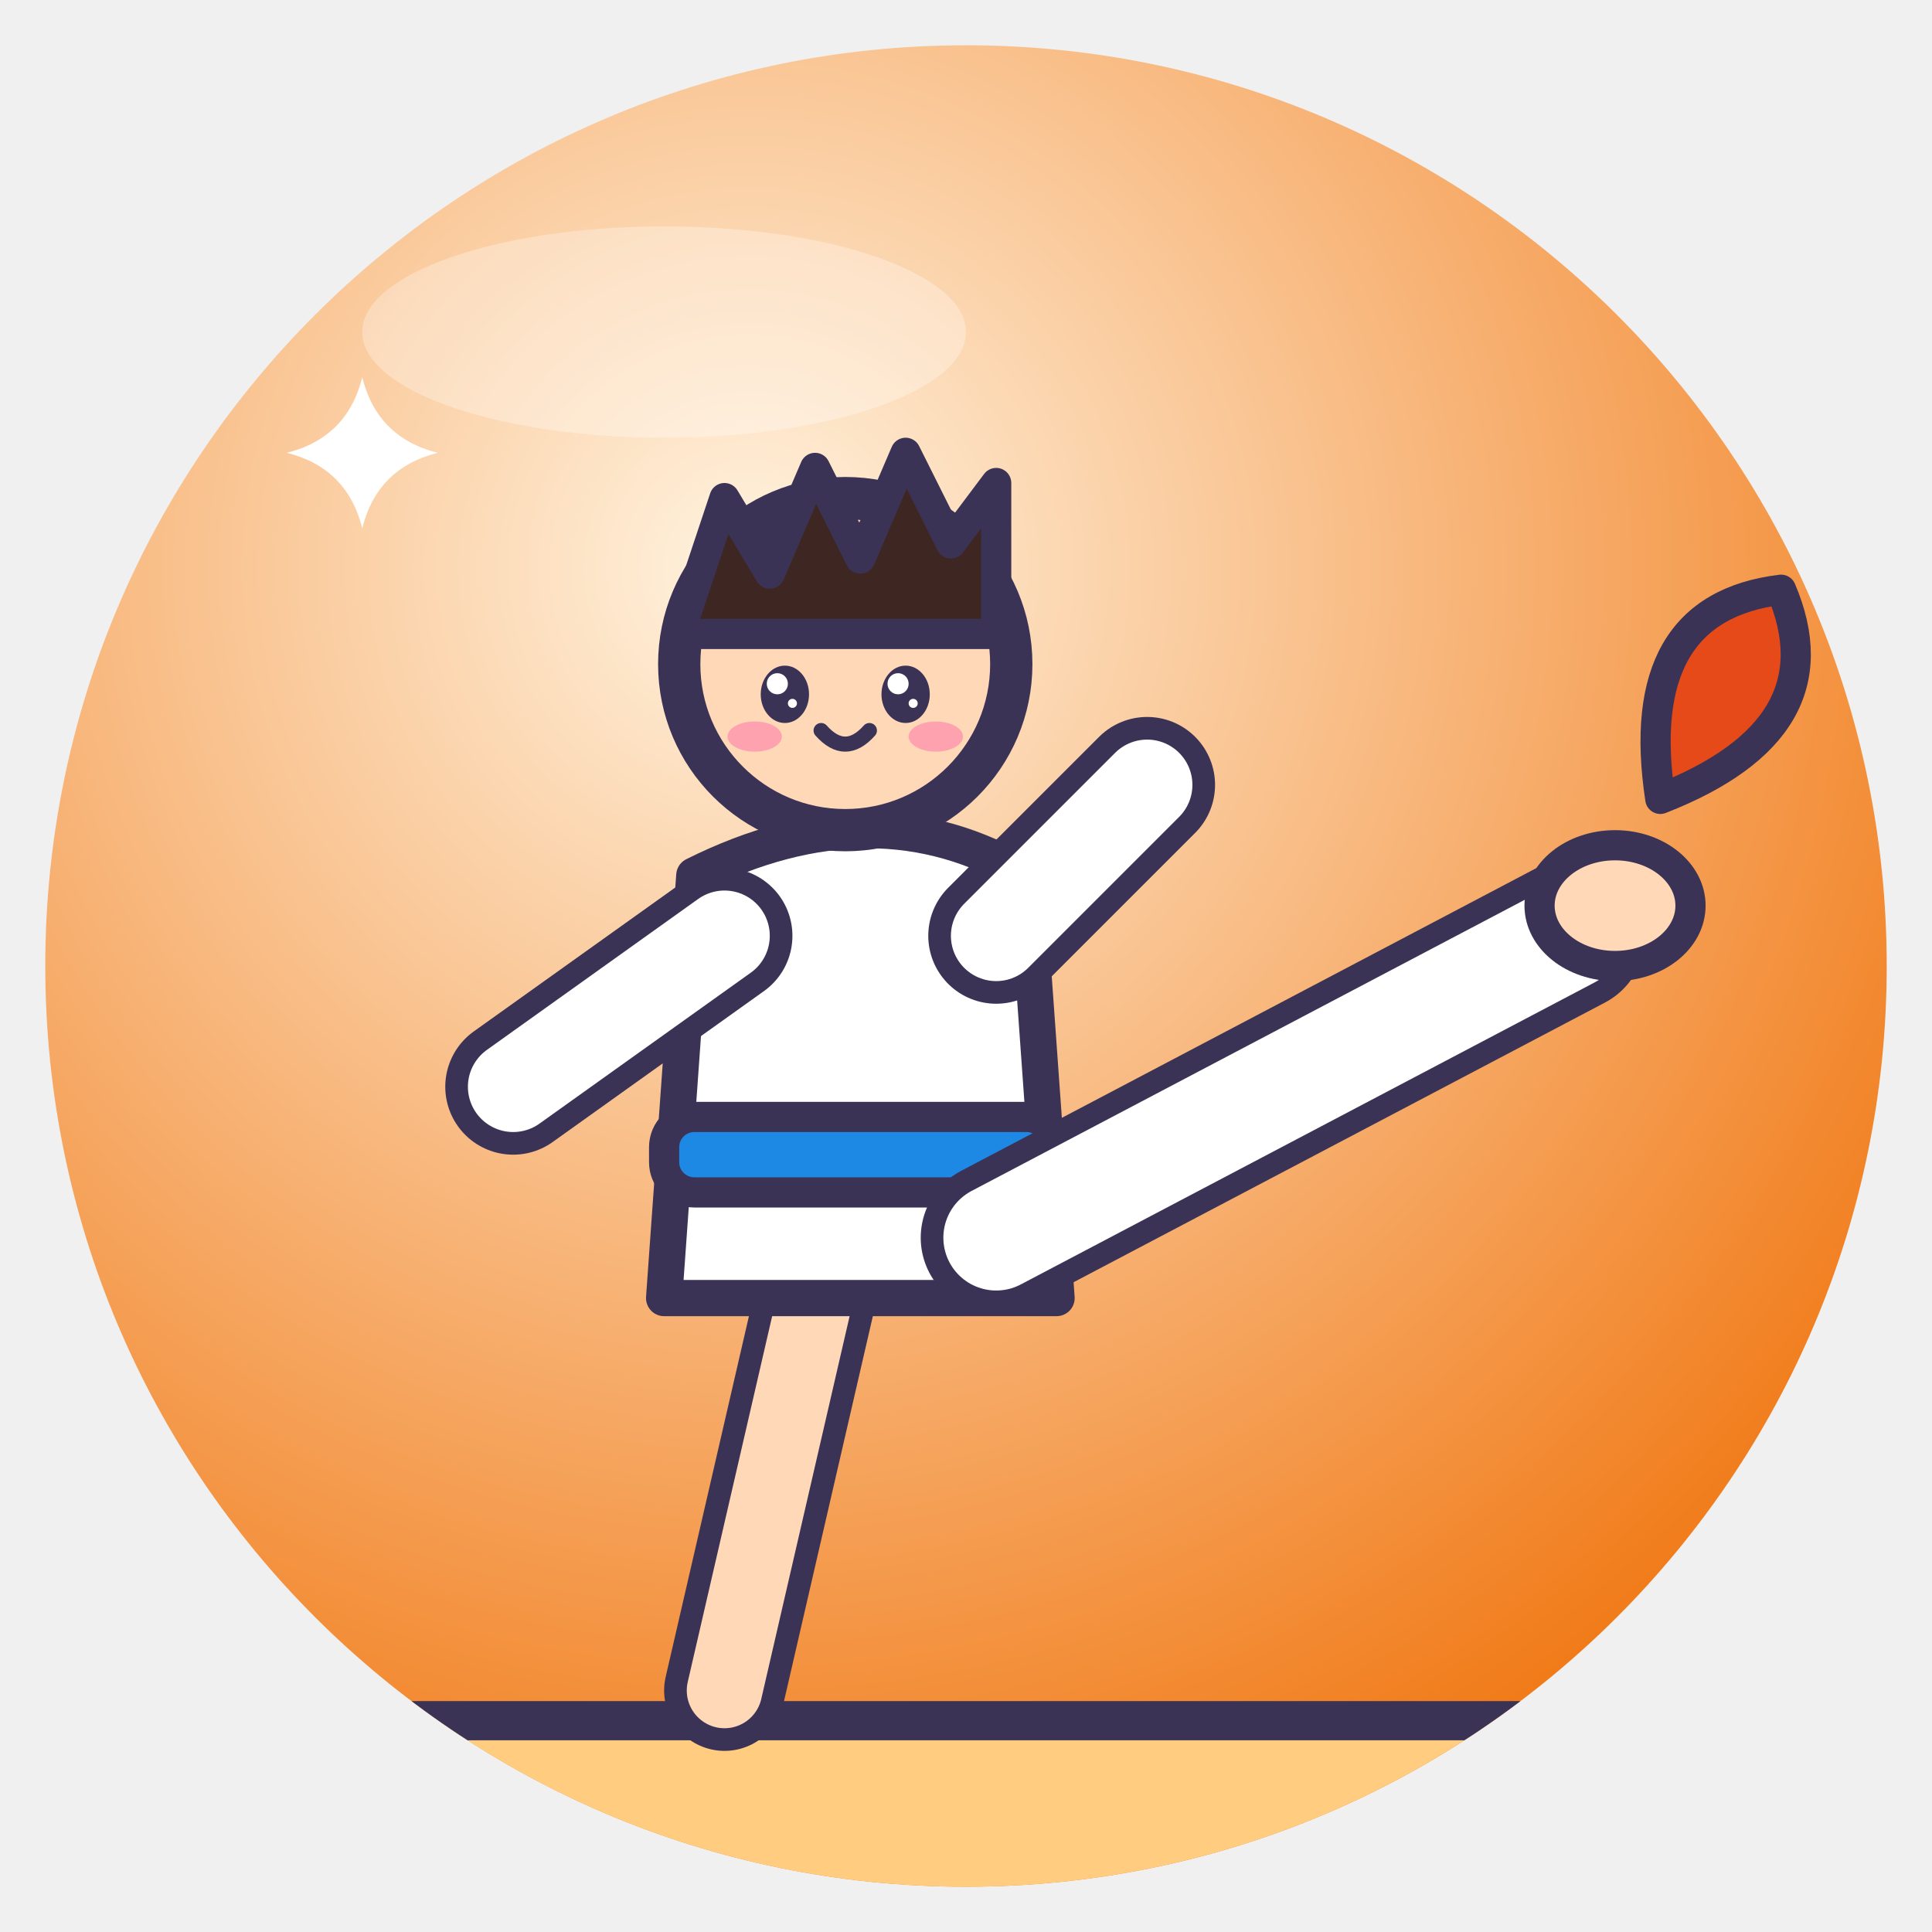
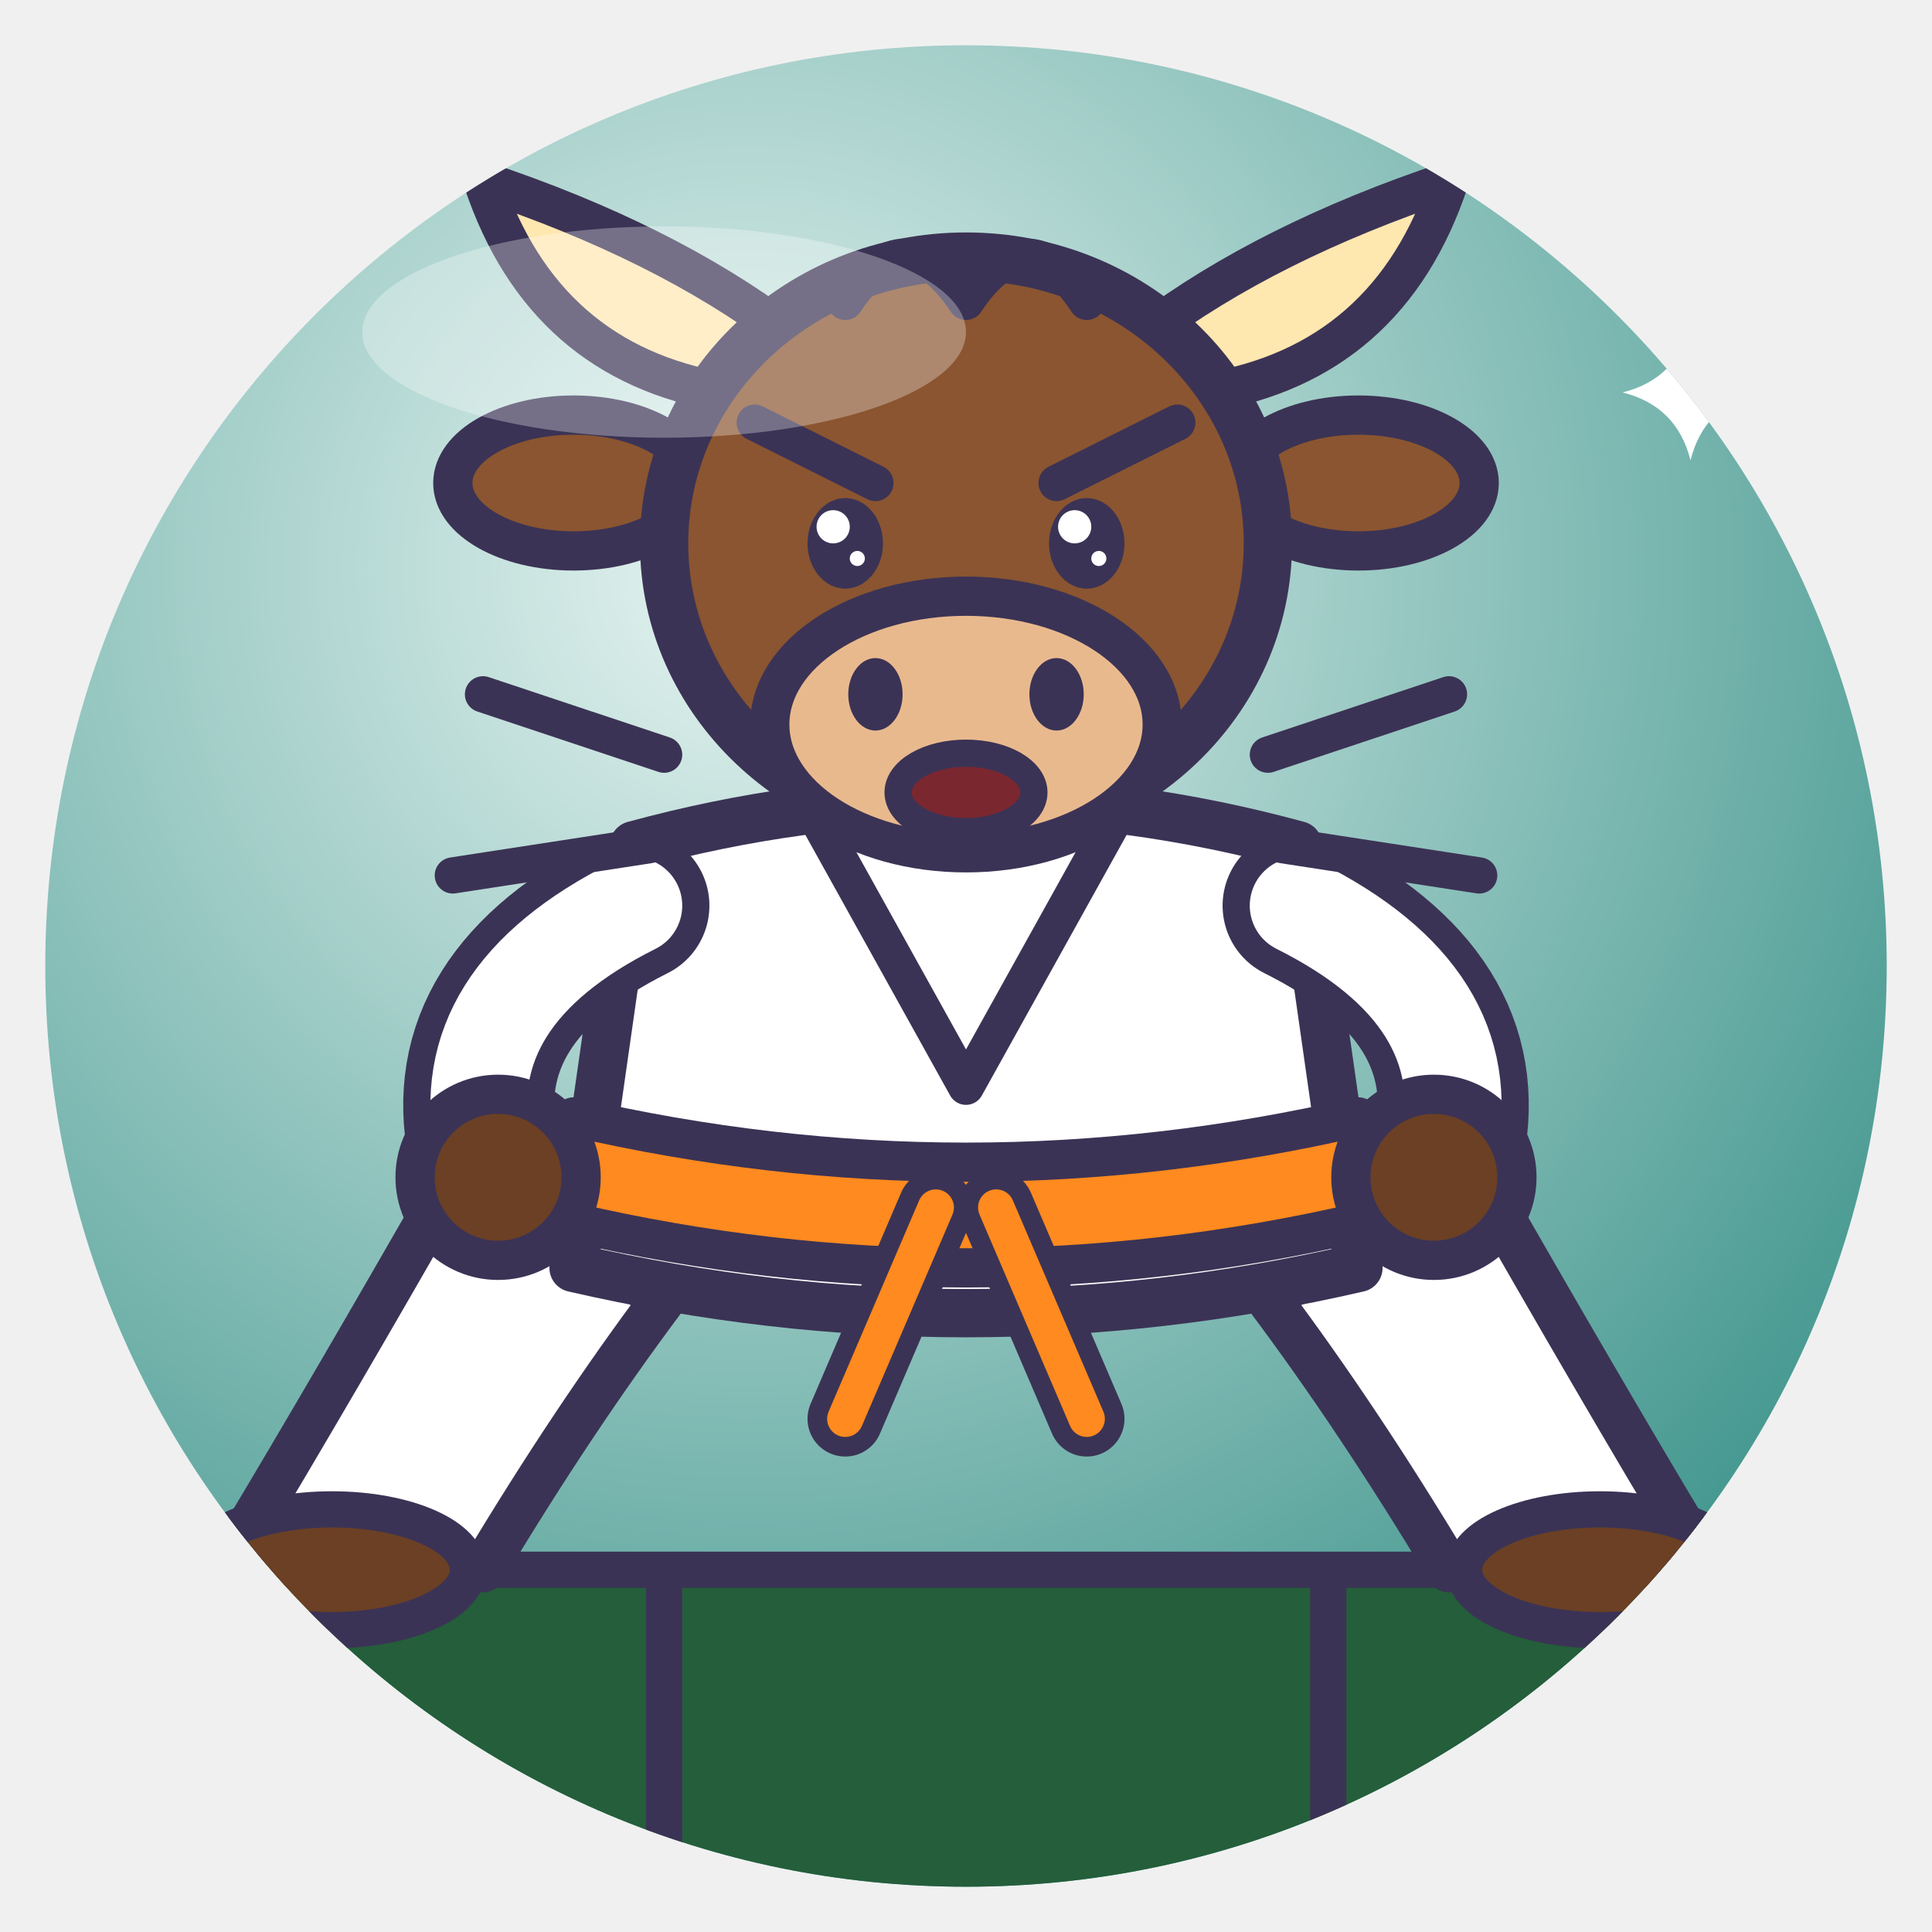
<svg xmlns="http://www.w3.org/2000/svg" viewBox="0 0 128 128" width="128" height="128">
  <defs>
    <radialGradient id="g" cx="38%" cy="28%" r="85%">
-       <stop offset="0" stop-color="#FFF3E0" />
-       <stop offset="1" stop-color="#EF6C00" />
+       <stop offset="0" stop-color="#E6F4F1" />
+       <stop offset="1" stop-color="#2F8C83" />
    </radialGradient>
    <clipPath id="c">
      <circle cx="64" cy="64" r="61" />
    </clipPath>
  </defs>
  <circle cx="64" cy="64" r="61" fill="url(#g)" />
  <g clip-path="url(#c)">
-     <path d="M-6 114 H134 V140 H-6Z" fill="#FFCC80" stroke="#3B3355" stroke-linejoin="round" stroke-linecap="round" stroke-width="2.6" />
-     <path d="M54 86 L48 112" fill="none" stroke="#3B3355" stroke-width="8" stroke-linecap="round" stroke-linejoin="round" />
-     <path d="M54 86 L48 112" fill="none" stroke="#FFD8B8" stroke-width="5" stroke-linecap="round" stroke-linejoin="round" />
-     <path d="M46 58 Q58 52 68 58 L70 86 H44Z" fill="#FFFFFF" stroke="#3B3355" stroke-linejoin="round" stroke-linecap="round" stroke-width="2.4" />
-     <rect x="44" y="74" width="26" height="5" rx="2" fill="#1E88E5" stroke="#3B3355" stroke-linejoin="round" stroke-linecap="round" stroke-width="2" />
-     <path d="M66 82 L104 62" fill="none" stroke="#3B3355" stroke-width="10" stroke-linecap="round" stroke-linejoin="round" />
-     <path d="M66 82 L104 62" fill="none" stroke="#FFFFFF" stroke-width="7" stroke-linecap="round" stroke-linejoin="round" />
-     <ellipse cx="107" cy="60" rx="5" ry="4" fill="#FFD8B8" stroke="#3B3355" stroke-linejoin="round" stroke-linecap="round" stroke-width="2" />
-     <path d="M48 62 L34 72" fill="none" stroke="#3B3355" stroke-width="9" stroke-linecap="round" stroke-linejoin="round" />
-     <path d="M48 62 L34 72" fill="none" stroke="#FFFFFF" stroke-width="6" stroke-linecap="round" stroke-linejoin="round" />
-     <path d="M66 62 L76 52" fill="none" stroke="#3B3355" stroke-width="9" stroke-linecap="round" stroke-linejoin="round" />
-     <path d="M66 62 L76 52" fill="none" stroke="#FFFFFF" stroke-width="6" stroke-linecap="round" stroke-linejoin="round" />
-     <g transform="translate(56 44) rotate(0) scale(1.0)">
-       <circle cx="0" cy="0" r="11" fill="#FFD8B8" stroke="#3B3355" stroke-linejoin="round" stroke-linecap="round" stroke-width="2.8" />
-       <path d="M-11 -2 l3 -9 l3 5 l3 -7 l3 6 l3 -7 l3 6 l3 -4 V-2Z" fill="#3E2723" stroke="#3B3355" stroke-linejoin="round" stroke-linecap="round" stroke-width="2" />
-       <ellipse cx="-4" cy="2" rx="1.6" ry="1.9" fill="#3B3355" />
-       <circle cx="-4.5" cy="1.3" r="0.7" fill="#fff" />
-       <circle cx="-3.5" cy="2.6" r="0.3" fill="#fff" />
-       <ellipse cx="4" cy="2" rx="1.6" ry="1.9" fill="#3B3355" />
-       <circle cx="3.5" cy="1.3" r="0.7" fill="#fff" />
-       <circle cx="4.5" cy="2.6" r="0.3" fill="#fff" />
-       <ellipse cx="-6.0" cy="4.8" rx="1.8" ry="1.0" fill="#FF7FA8" opacity=".6" />
-       <ellipse cx="6.0" cy="4.8" rx="1.8" ry="1.0" fill="#FF7FA8" opacity=".6" />
-       <path d="M-1.6 4.4 Q0 6.2 1.6 4.4" fill="none" stroke="#3B3355" stroke-linejoin="round" stroke-linecap="round" stroke-width="1.0" />
-     </g>
-     <g transform="translate(114 46) rotate(30) scale(1.0)">
-       <path d="M0 -8 Q8 -2 0 8 Q-8 -2 0 -8Z" fill="#E64A19" stroke="#3B3355" stroke-linejoin="round" stroke-linecap="round" stroke-width="2" />
-     </g>
-     <path d="M24 25 Q25.0 29.0 29 30 Q25.0 31.0 24 35 Q23.0 31.0 19 30 Q23.0 29.0 24 25Z" fill="#FFFFFF" />
+     <path d="M0 104 H128 V128 H0Z" fill="#245E3A" />
+     <path d="M0 104 H128 M44 104 V128 M88 104 V128" stroke="#3B3355" stroke-linejoin="round" stroke-linecap="round" stroke-width="2.4" />
+     <path d="M30 78 Q22 92 16 102 L32 104 Q38 94 44 86Z" fill="#FFFFFF" stroke="#3B3355" stroke-linejoin="round" stroke-linecap="round" stroke-width="3" />
+     <path d="M98 78 Q106 92 112 102 L96 104 Q90 94 84 86Z" fill="#FFFFFF" stroke="#3B3355" stroke-linejoin="round" stroke-linecap="round" stroke-width="3" />
+     <ellipse cx="22" cy="104" rx="9" ry="4" fill="#6B4024" stroke="#3B3355" stroke-linejoin="round" stroke-linecap="round" stroke-width="2.4" />
+     <ellipse cx="106" cy="104" rx="9" ry="4" fill="#6B4024" stroke="#3B3355" stroke-linejoin="round" stroke-linecap="round" stroke-width="2.4" />
+     <path d="M42 56 Q64 50 86 56 L90 84 Q64 90 38 84Z" fill="#FFFFFF" stroke="#3B3355" stroke-linejoin="round" stroke-linecap="round" stroke-width="3.2" />
+     <path d="M54 54 L64 72 L74 54" fill="none" stroke="#3B3355" stroke-linejoin="round" stroke-linecap="round" stroke-width="2.4" />
+     <path d="M38 74 Q64 80 90 74 L90 81 Q64 87 38 81Z" fill="#FF8A1F" stroke="#3B3355" stroke-linejoin="round" stroke-linecap="round" stroke-width="2.6" />
+     <path d="M62 80 L56 94 M66 80 L72 94" stroke="#3B3355" stroke-linejoin="round" stroke-linecap="round" stroke-width="5" />
+     <path d="M62 80 L56 94 M66 80 L72 94" stroke="#FF8A1F" stroke-width="2.4" stroke-linecap="round" />
+     <path d="M42 60 Q30 66 32 76" fill="none" stroke="#3B3355" stroke-linejoin="round" stroke-linecap="round" stroke-width="10" />
+     <path d="M42 60 Q30 66 32 76" fill="none" stroke="#FFFFFF" stroke-width="6.4" stroke-linecap="round" />
+     <path d="M86 60 Q98 66 96 76" fill="none" stroke="#3B3355" stroke-linejoin="round" stroke-linecap="round" stroke-width="10" />
+     <path d="M86 60 Q98 66 96 76" fill="none" stroke="#FFFFFF" stroke-width="6.4" stroke-linecap="round" />
+     <circle cx="33" cy="78" r="5.5" fill="#6B4024" stroke="#3B3355" stroke-linejoin="round" stroke-linecap="round" stroke-width="2.6" />
+     <circle cx="95" cy="78" r="5.5" fill="#6B4024" stroke="#3B3355" stroke-linejoin="round" stroke-linecap="round" stroke-width="2.6" />
+     <path d="M48 26 Q36 24 32 12 Q44 16 52 22Z" fill="#FFE7B0" stroke="#3B3355" stroke-linejoin="round" stroke-linecap="round" stroke-width="2.6" />
+     <path d="M80 26 Q92 24 96 12 Q84 16 76 22Z" fill="#FFE7B0" stroke="#3B3355" stroke-linejoin="round" stroke-linecap="round" stroke-width="2.6" />
+     <ellipse cx="38" cy="32" rx="8" ry="4.5" fill="#8A5530" stroke="#3B3355" stroke-linejoin="round" stroke-linecap="round" stroke-width="2.6" />
+     <ellipse cx="90" cy="32" rx="8" ry="4.5" fill="#8A5530" stroke="#3B3355" stroke-linejoin="round" stroke-linecap="round" stroke-width="2.6" />
+     <ellipse cx="64" cy="36" rx="20" ry="19" fill="#8A5530" stroke="#3B3355" stroke-linejoin="round" stroke-linecap="round" stroke-width="3.2" />
+     <path d="M56 20 Q60 14 64 20 Q68 14 72 20" fill="none" stroke="#3B3355" stroke-linejoin="round" stroke-linecap="round" stroke-width="2.4" />
+     <path d="M50 28 L58 32 M78 28 L70 32" stroke="#3B3355" stroke-linejoin="round" stroke-linecap="round" stroke-width="2.4" />
+     <ellipse cx="56" cy="36" rx="2.5" ry="3.0" fill="#3B3355" />
+     <circle cx="55.2" cy="34.9" r="1.1" fill="#fff" />
+     <circle cx="56.8" cy="37.0" r="0.5" fill="#fff" />
+     <ellipse cx="72" cy="36" rx="2.5" ry="3.0" fill="#3B3355" />
+     <circle cx="71.2" cy="34.9" r="1.1" fill="#fff" />
+     <circle cx="72.8" cy="37.0" r="0.5" fill="#fff" />
+     <ellipse cx="64" cy="48" rx="13" ry="8.5" fill="#E9B98E" stroke="#3B3355" stroke-linejoin="round" stroke-linecap="round" stroke-width="2.6" />
+     <ellipse cx="58" cy="46" rx="1.8" ry="2.4" fill="#3B3355" />
+     <ellipse cx="70" cy="46" rx="1.8" ry="2.4" fill="#3B3355" />
+     <ellipse cx="64" cy="52.5" rx="4.5" ry="2.6" fill="#7A2730" stroke="#3B3355" stroke-linejoin="round" stroke-linecap="round" stroke-width="1.8" />
+     <path d="M84 50 L96 46 M85 56 L98 58 M44 50 L32 46 M43 56 L30 58" stroke="#3B3355" stroke-linejoin="round" stroke-linecap="round" stroke-width="2.4" />
+     <path d="M112 21.5 Q112.9 25.1 116.5 26 Q112.9 26.9 112 30.5 Q111.1 26.9 107.5 26 Q111.1 25.1 112 21.5Z" fill="#fff" />
  </g>
  <ellipse cx="44" cy="22" rx="20" ry="7" fill="#fff" opacity=".3" />
</svg>
